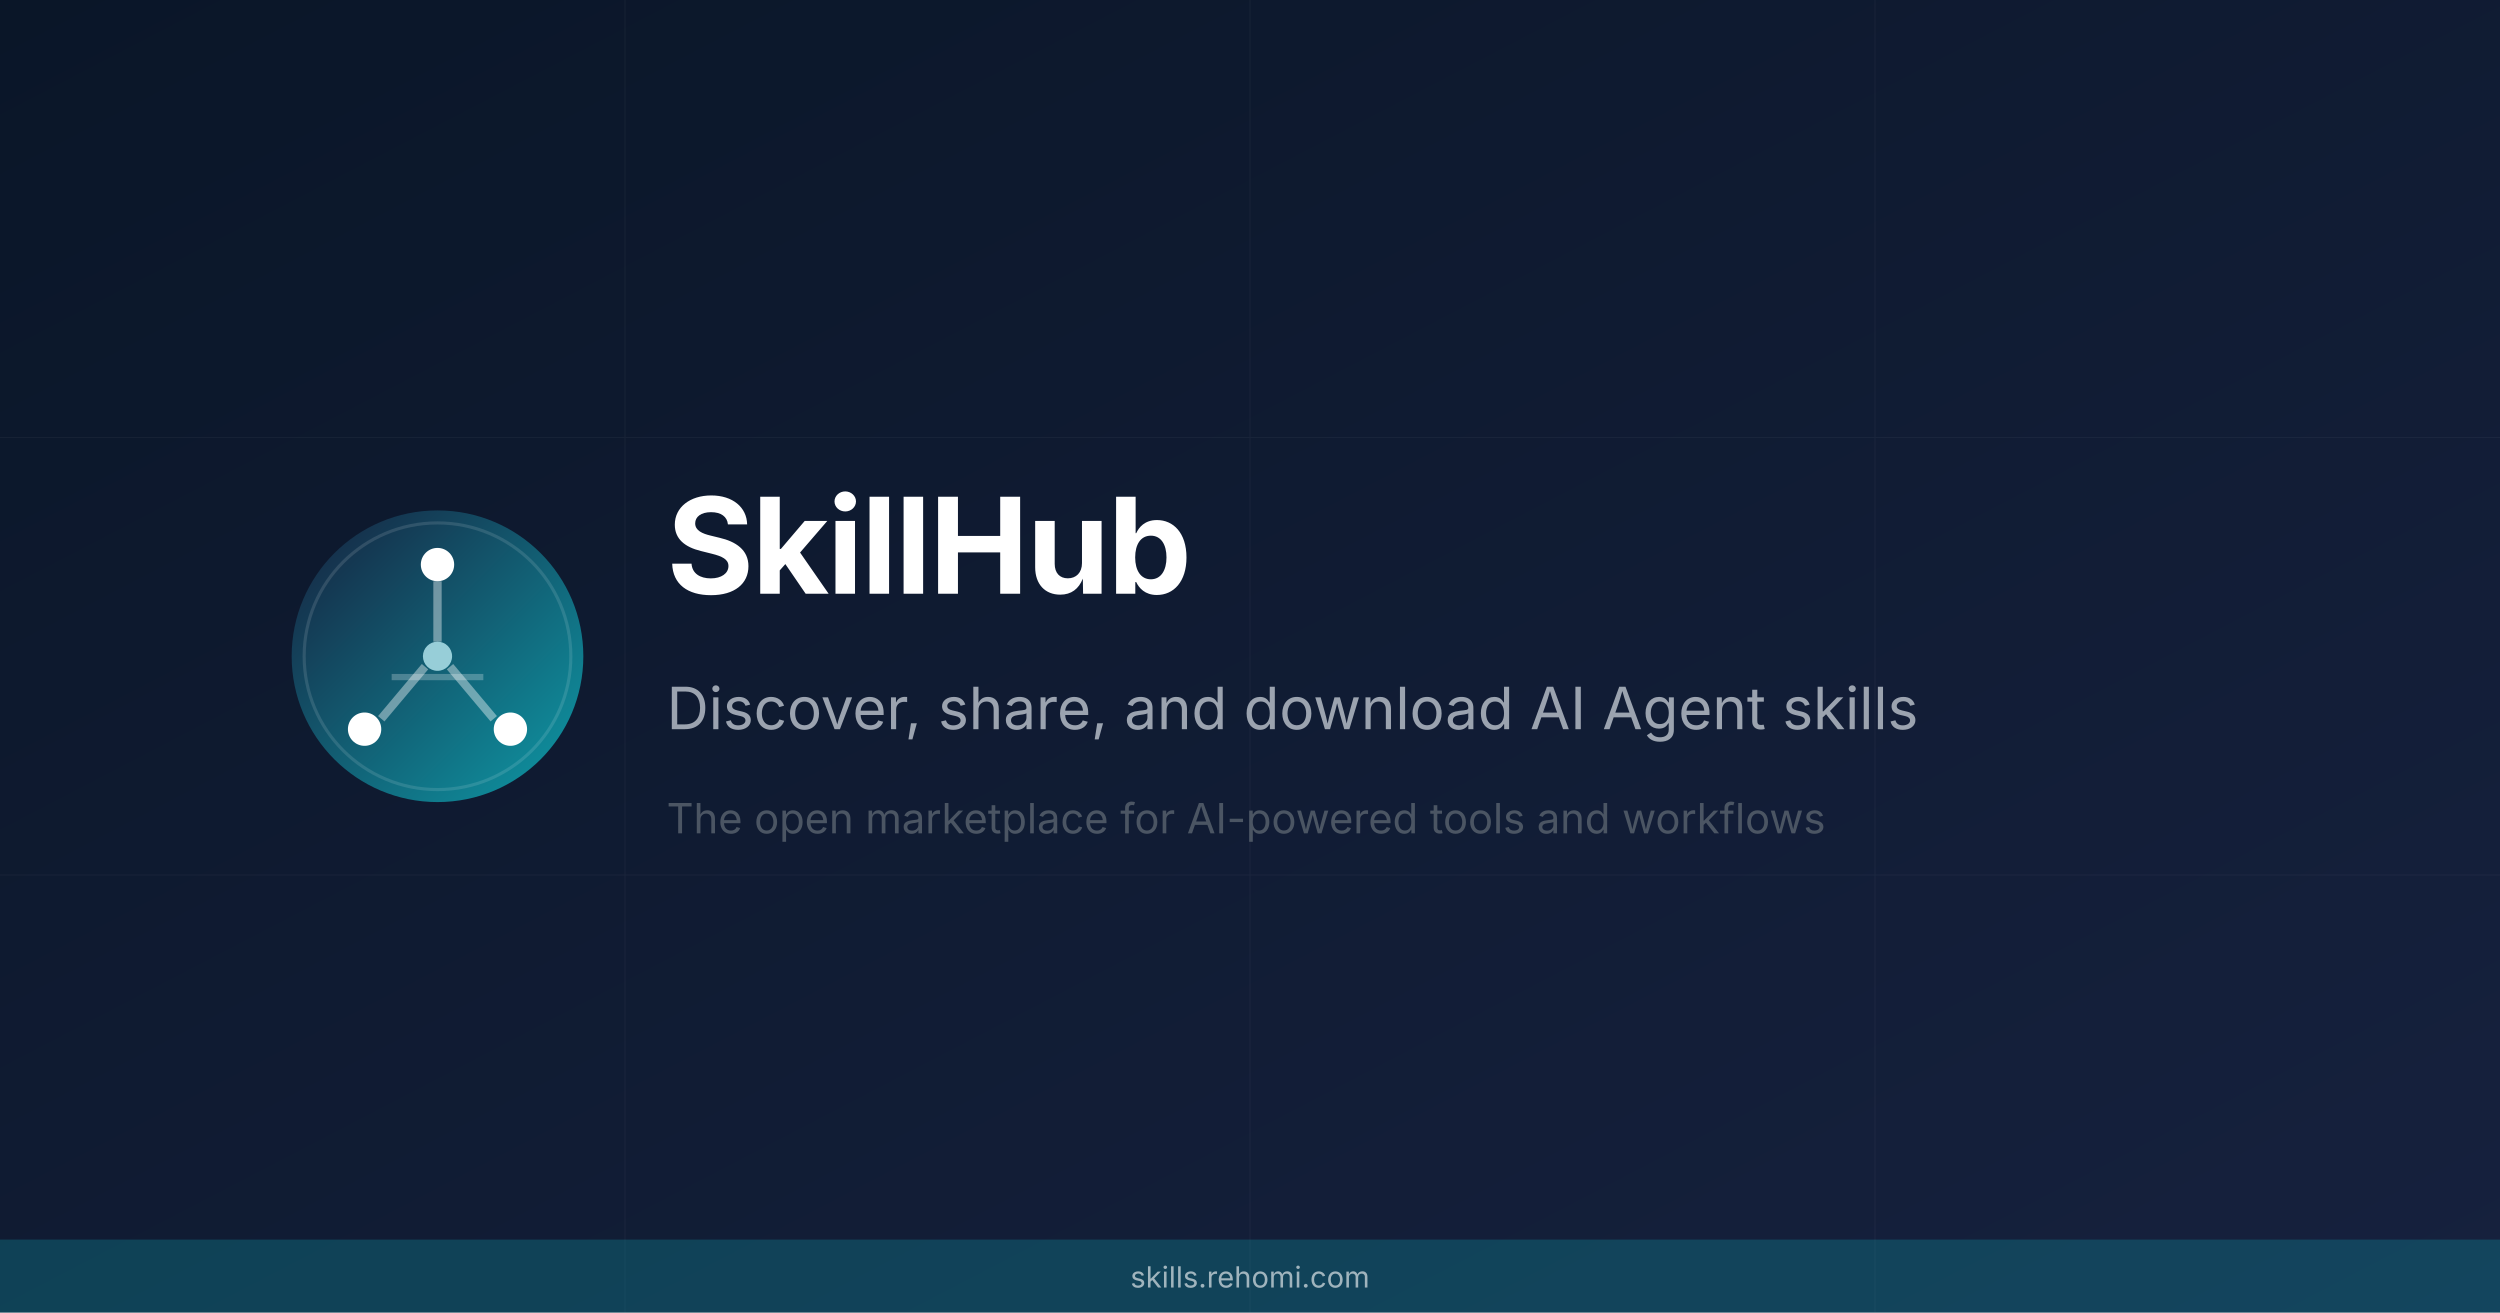
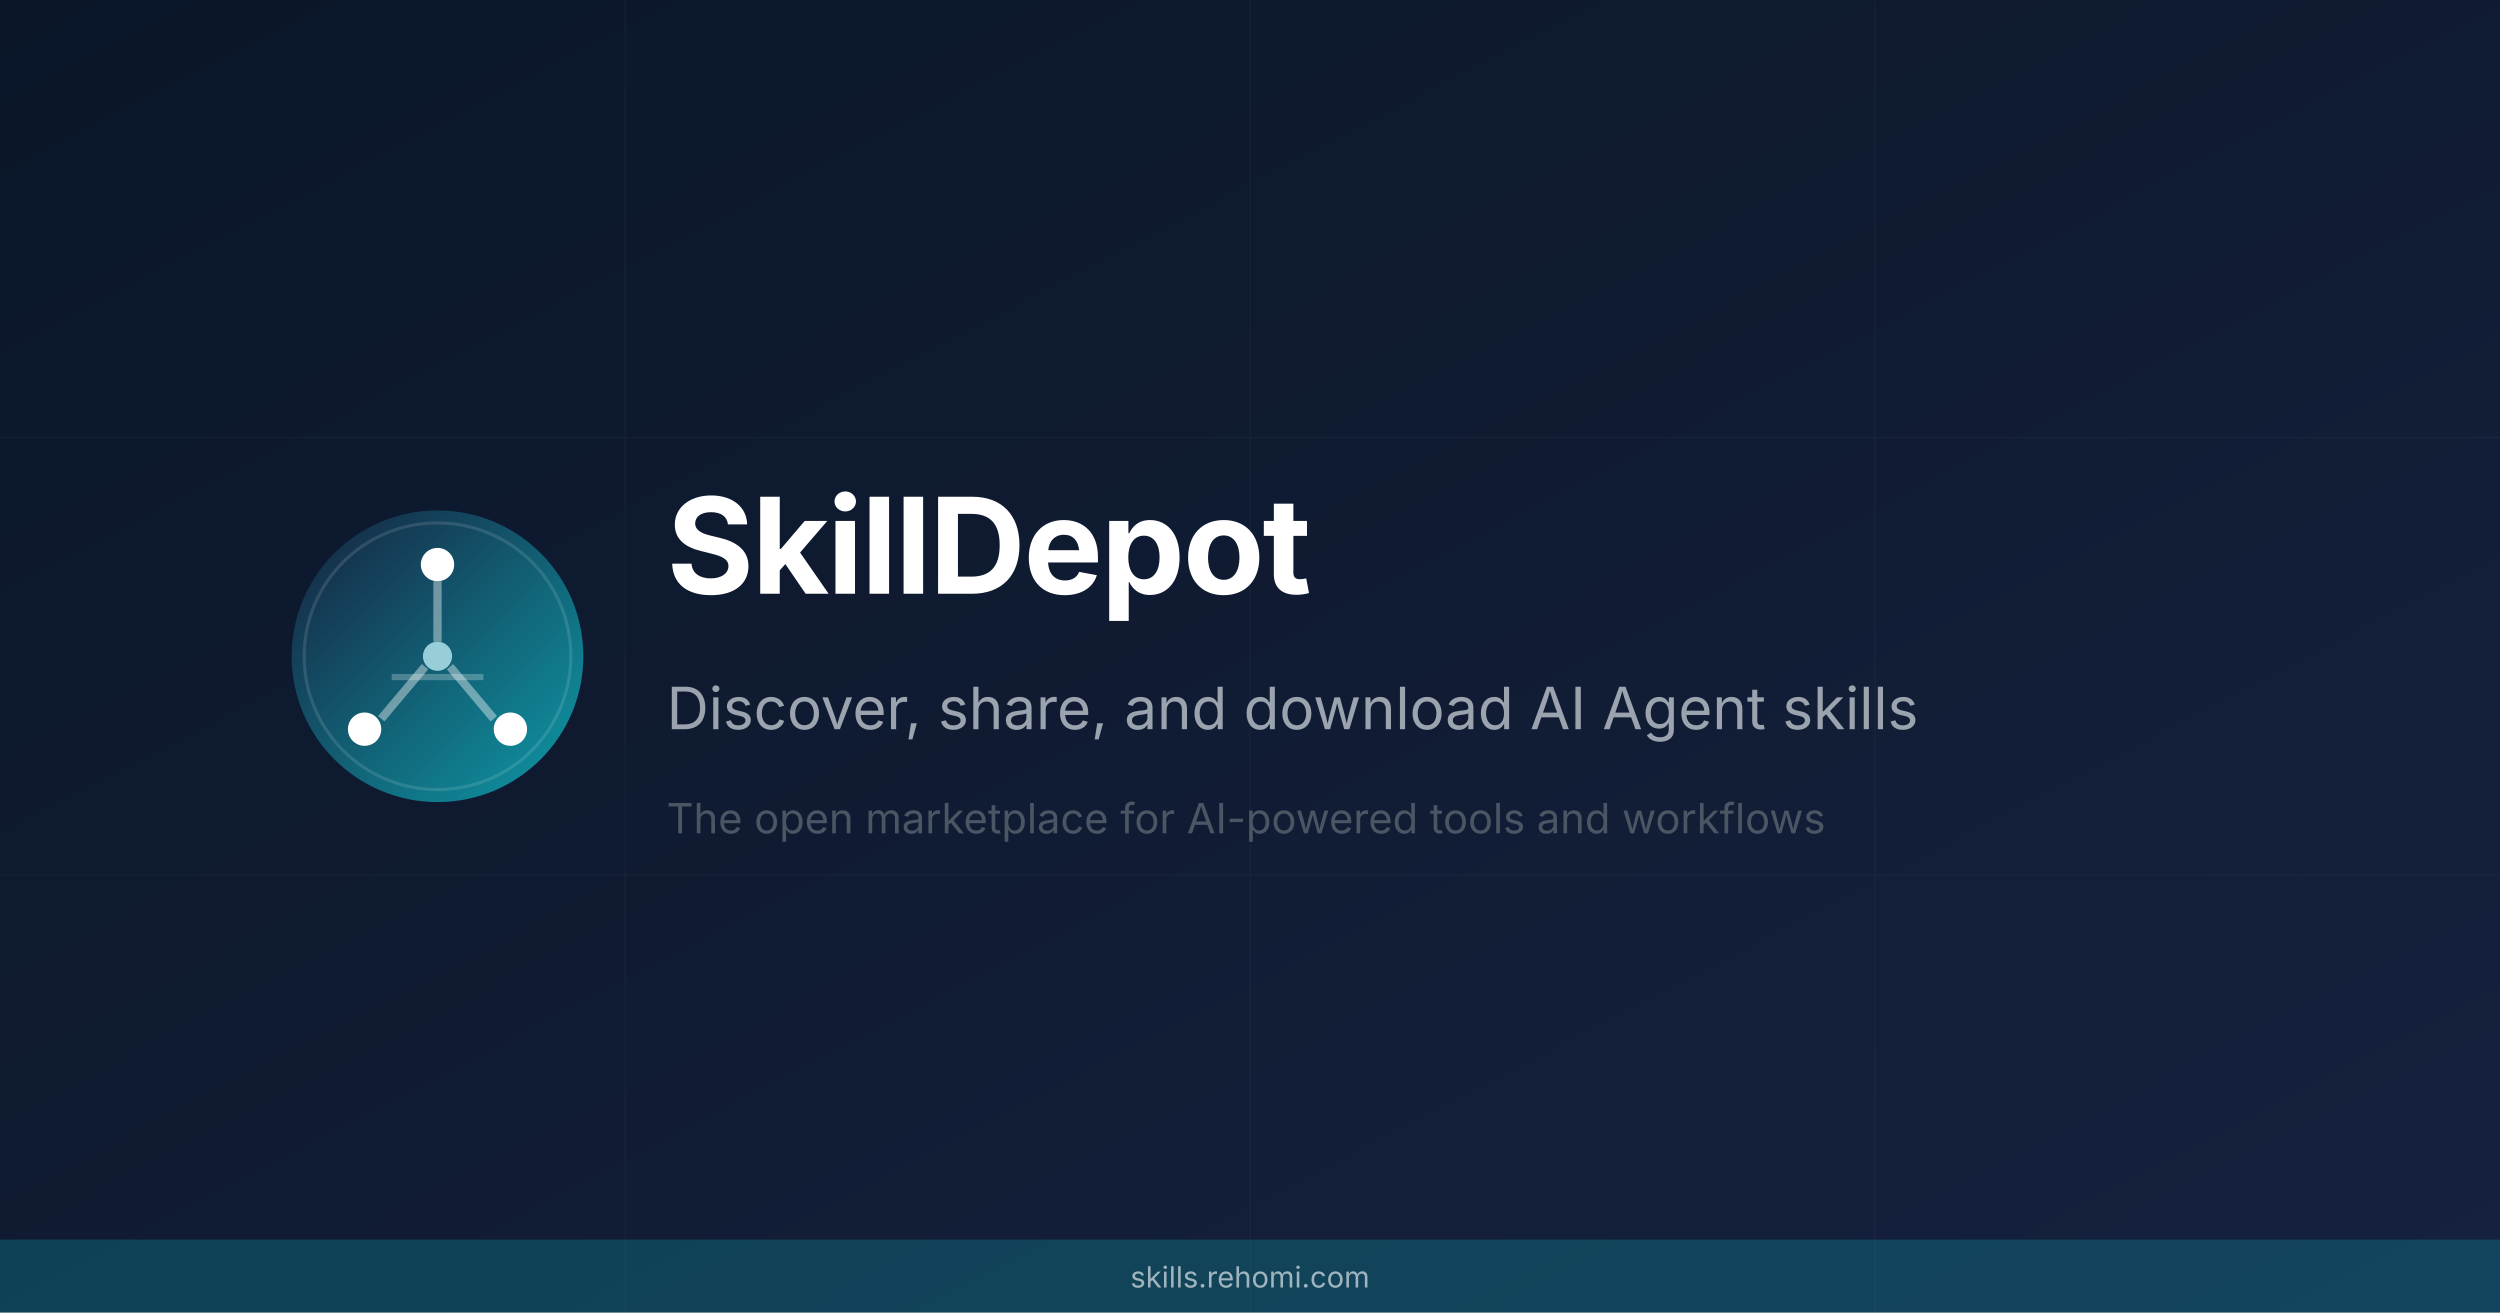
<svg xmlns="http://www.w3.org/2000/svg" viewBox="0 0 1200 630" width="1200" height="630">
  <defs>
    <linearGradient id="bg" x1="0%" y1="0%" x2="100%" y2="100%">
      <stop offset="0%" stop-color="#0a1628" />
      <stop offset="100%" stop-color="#16213e" />
    </linearGradient>
    <linearGradient id="accent" x1="0%" y1="0%" x2="100%" y2="100%">
      <stop offset="0%" stop-color="#16213e" />
      <stop offset="100%" stop-color="#0e9aa7" />
    </linearGradient>
  </defs>
  <rect width="1200" height="630" fill="url(#bg)" />
  <g opacity="0.04" stroke="#fff" stroke-width="0.5">
    <line x1="0" y1="210" x2="1200" y2="210" />
    <line x1="0" y1="420" x2="1200" y2="420" />
    <line x1="300" y1="0" x2="300" y2="630" />
    <line x1="600" y1="0" x2="600" y2="630" />
    <line x1="900" y1="0" x2="900" y2="630" />
  </g>
  <g transform="translate(210,315)">
    <circle cx="0" cy="0" r="70" fill="url(#accent)" />
    <circle cx="0" cy="0" r="64" fill="none" stroke="#fff" stroke-width="1.5" opacity="0.12" />
    <circle cx="0" cy="-44" r="8" fill="#fff" />
    <circle cx="-35" cy="35" r="8" fill="#fff" />
    <circle cx="35" cy="35" r="8" fill="#fff" />
    <circle cx="0" cy="0" r="7" fill="#aee2ea" opacity="0.85" />
    <line x1="0" y1="-36" x2="0" y2="-7" stroke="#fff" stroke-width="4" opacity="0.4" />
    <line x1="-27" y1="30" x2="-6" y2="5" stroke="#fff" stroke-width="4" opacity="0.4" />
    <line x1="27" y1="30" x2="6" y2="5" stroke="#fff" stroke-width="4" opacity="0.4" />
    <line x1="-22" y1="10" x2="22" y2="10" stroke="#fff" stroke-width="3" opacity="0.25" />
  </g>
-   <text x="320" y="285" font-family="Inter, -apple-system, sans-serif" font-size="64" font-weight="700" fill="#fff" letter-spacing="-1">SkillHub</text>
+   <text x="320" y="285" font-family="Inter, -apple-system, sans-serif" font-size="64" font-weight="700" fill="#fff" letter-spacing="-1">SkillDepot</text>
  <text x="320" y="350" font-family="Inter, -apple-system, sans-serif" font-size="28" fill="#9ba3af" letter-spacing="0">Discover, share, and download AI Agent skills</text>
  <text x="320" y="400" font-family="Inter, -apple-system, sans-serif" font-size="20" fill="#4b5563">The open marketplace for AI-powered tools and workflows</text>
  <rect x="0" y="595" width="1200" height="35" fill="#0e9aa7" opacity="0.3" />
  <text x="600" y="618" text-anchor="middle" font-family="Inter, -apple-system, sans-serif" font-size="14" fill="#fff" opacity="0.6">skills.rehomi.com</text>
</svg>
